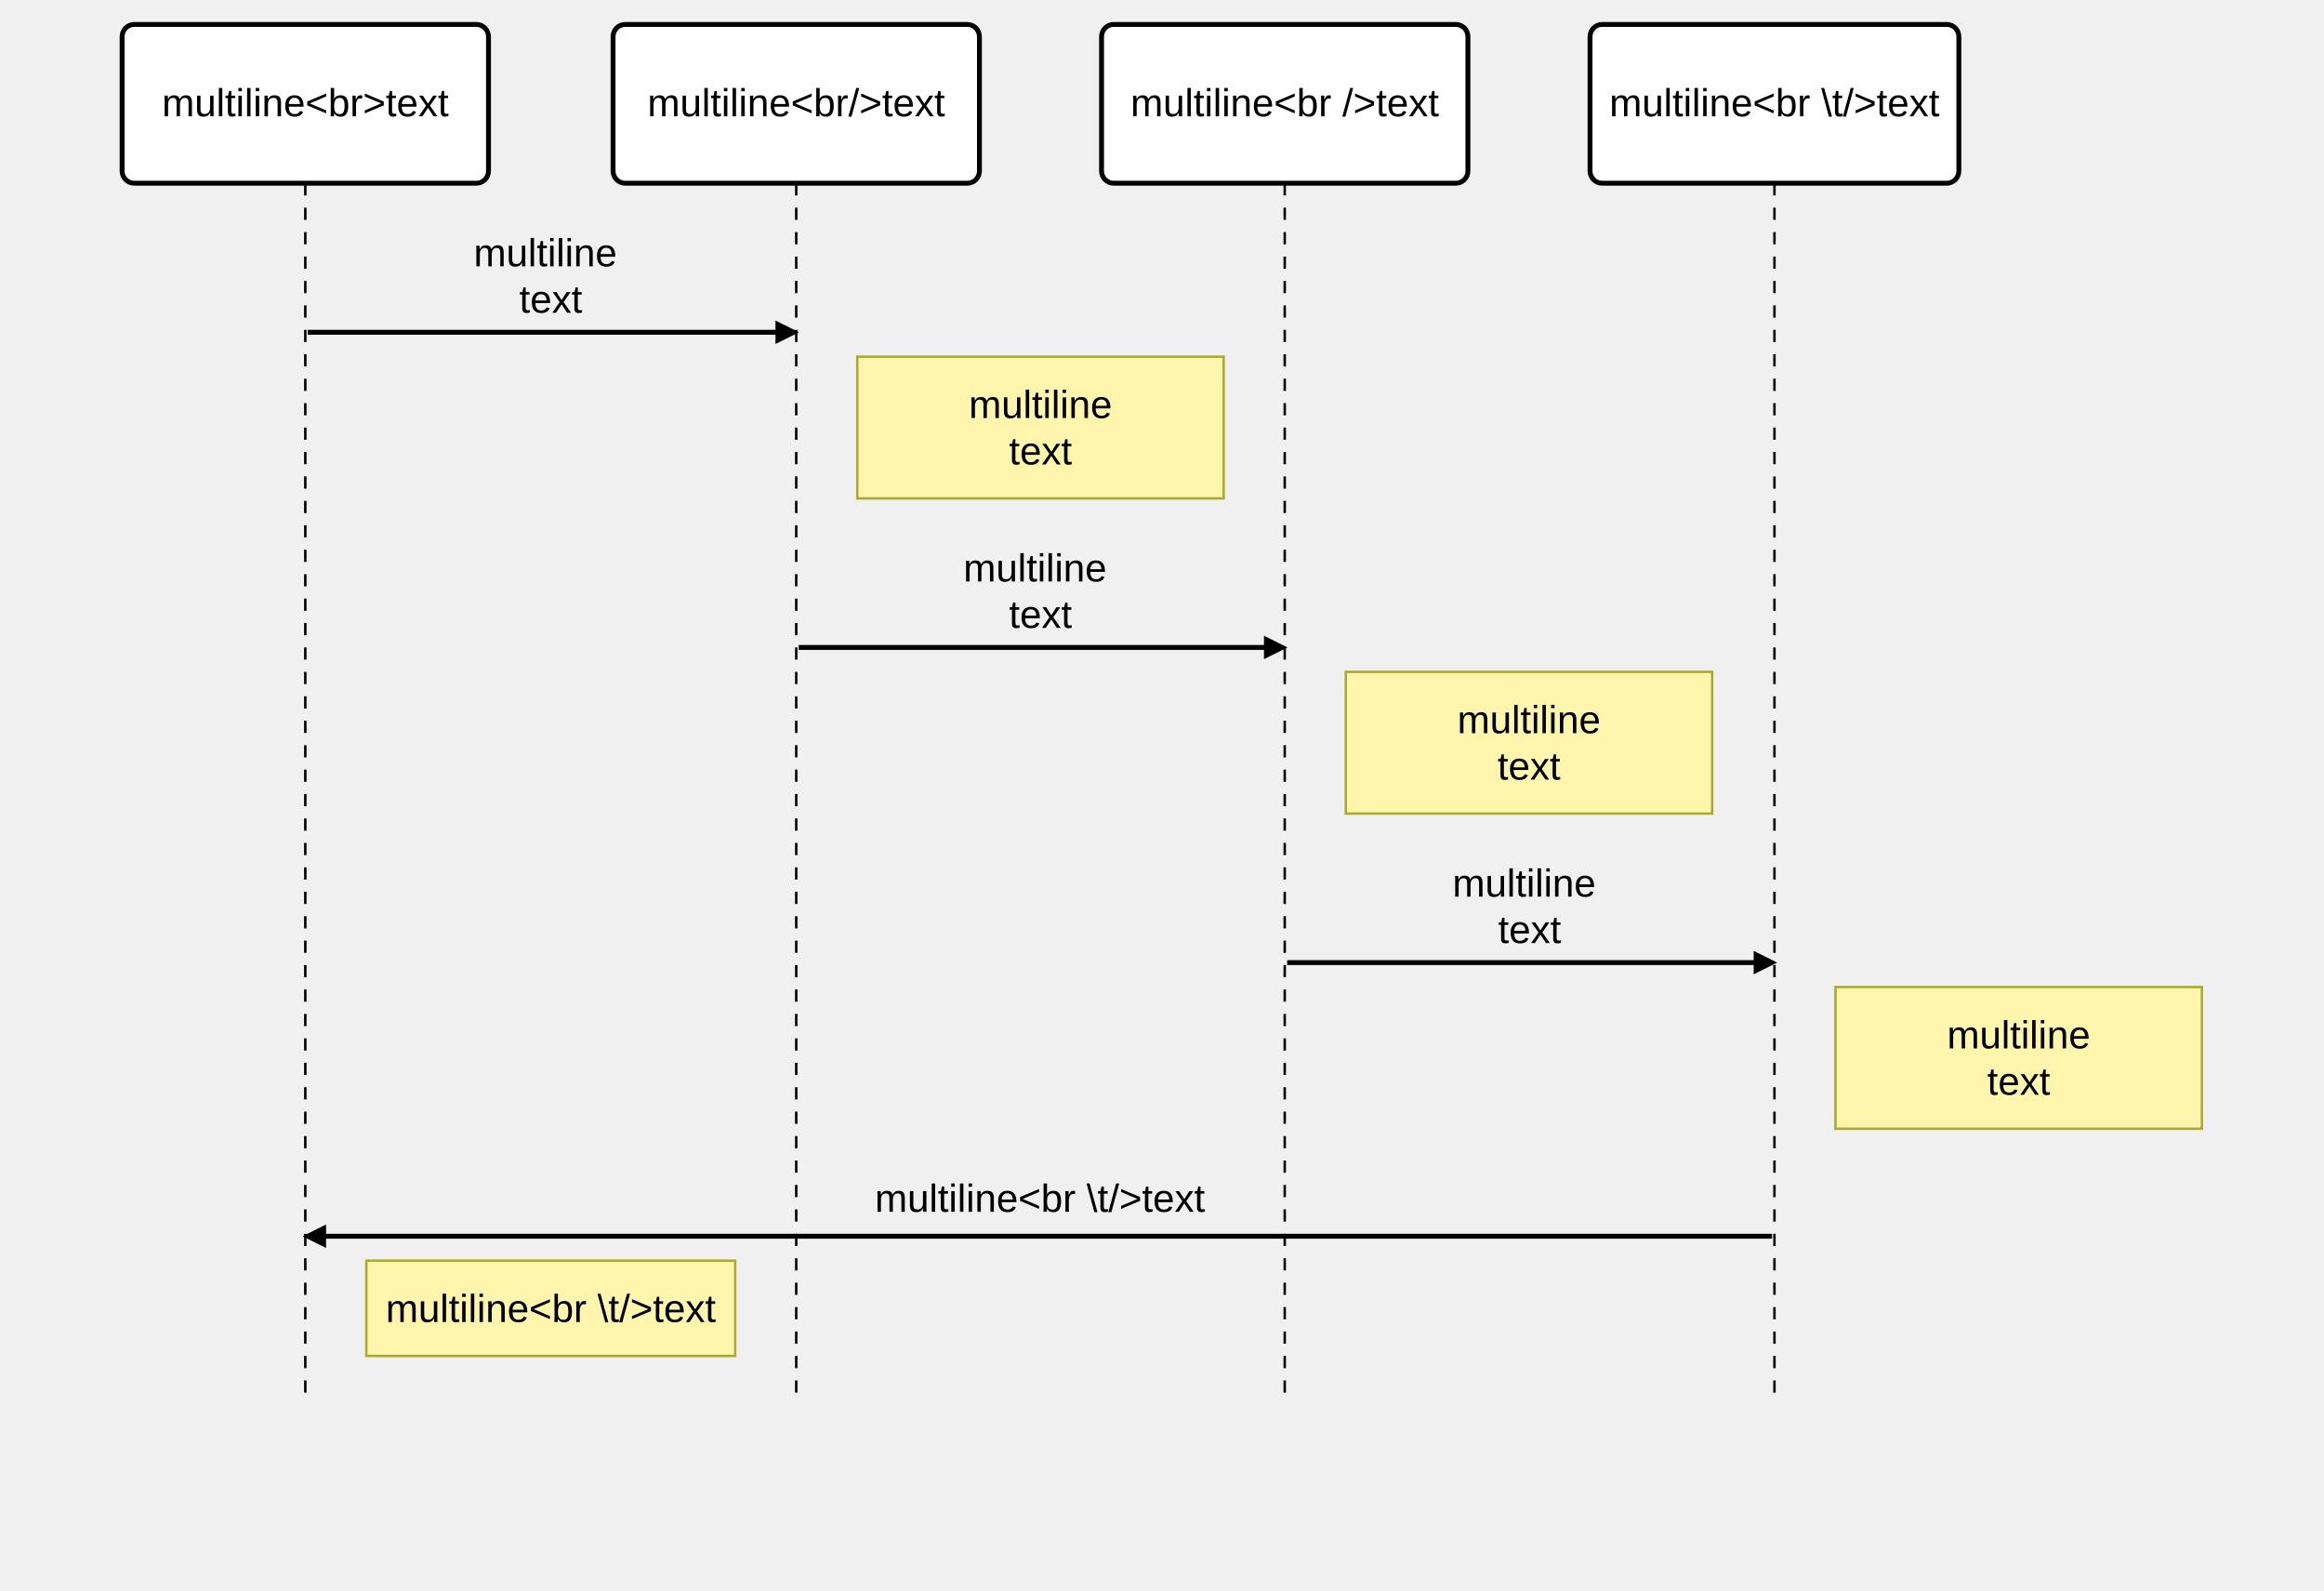
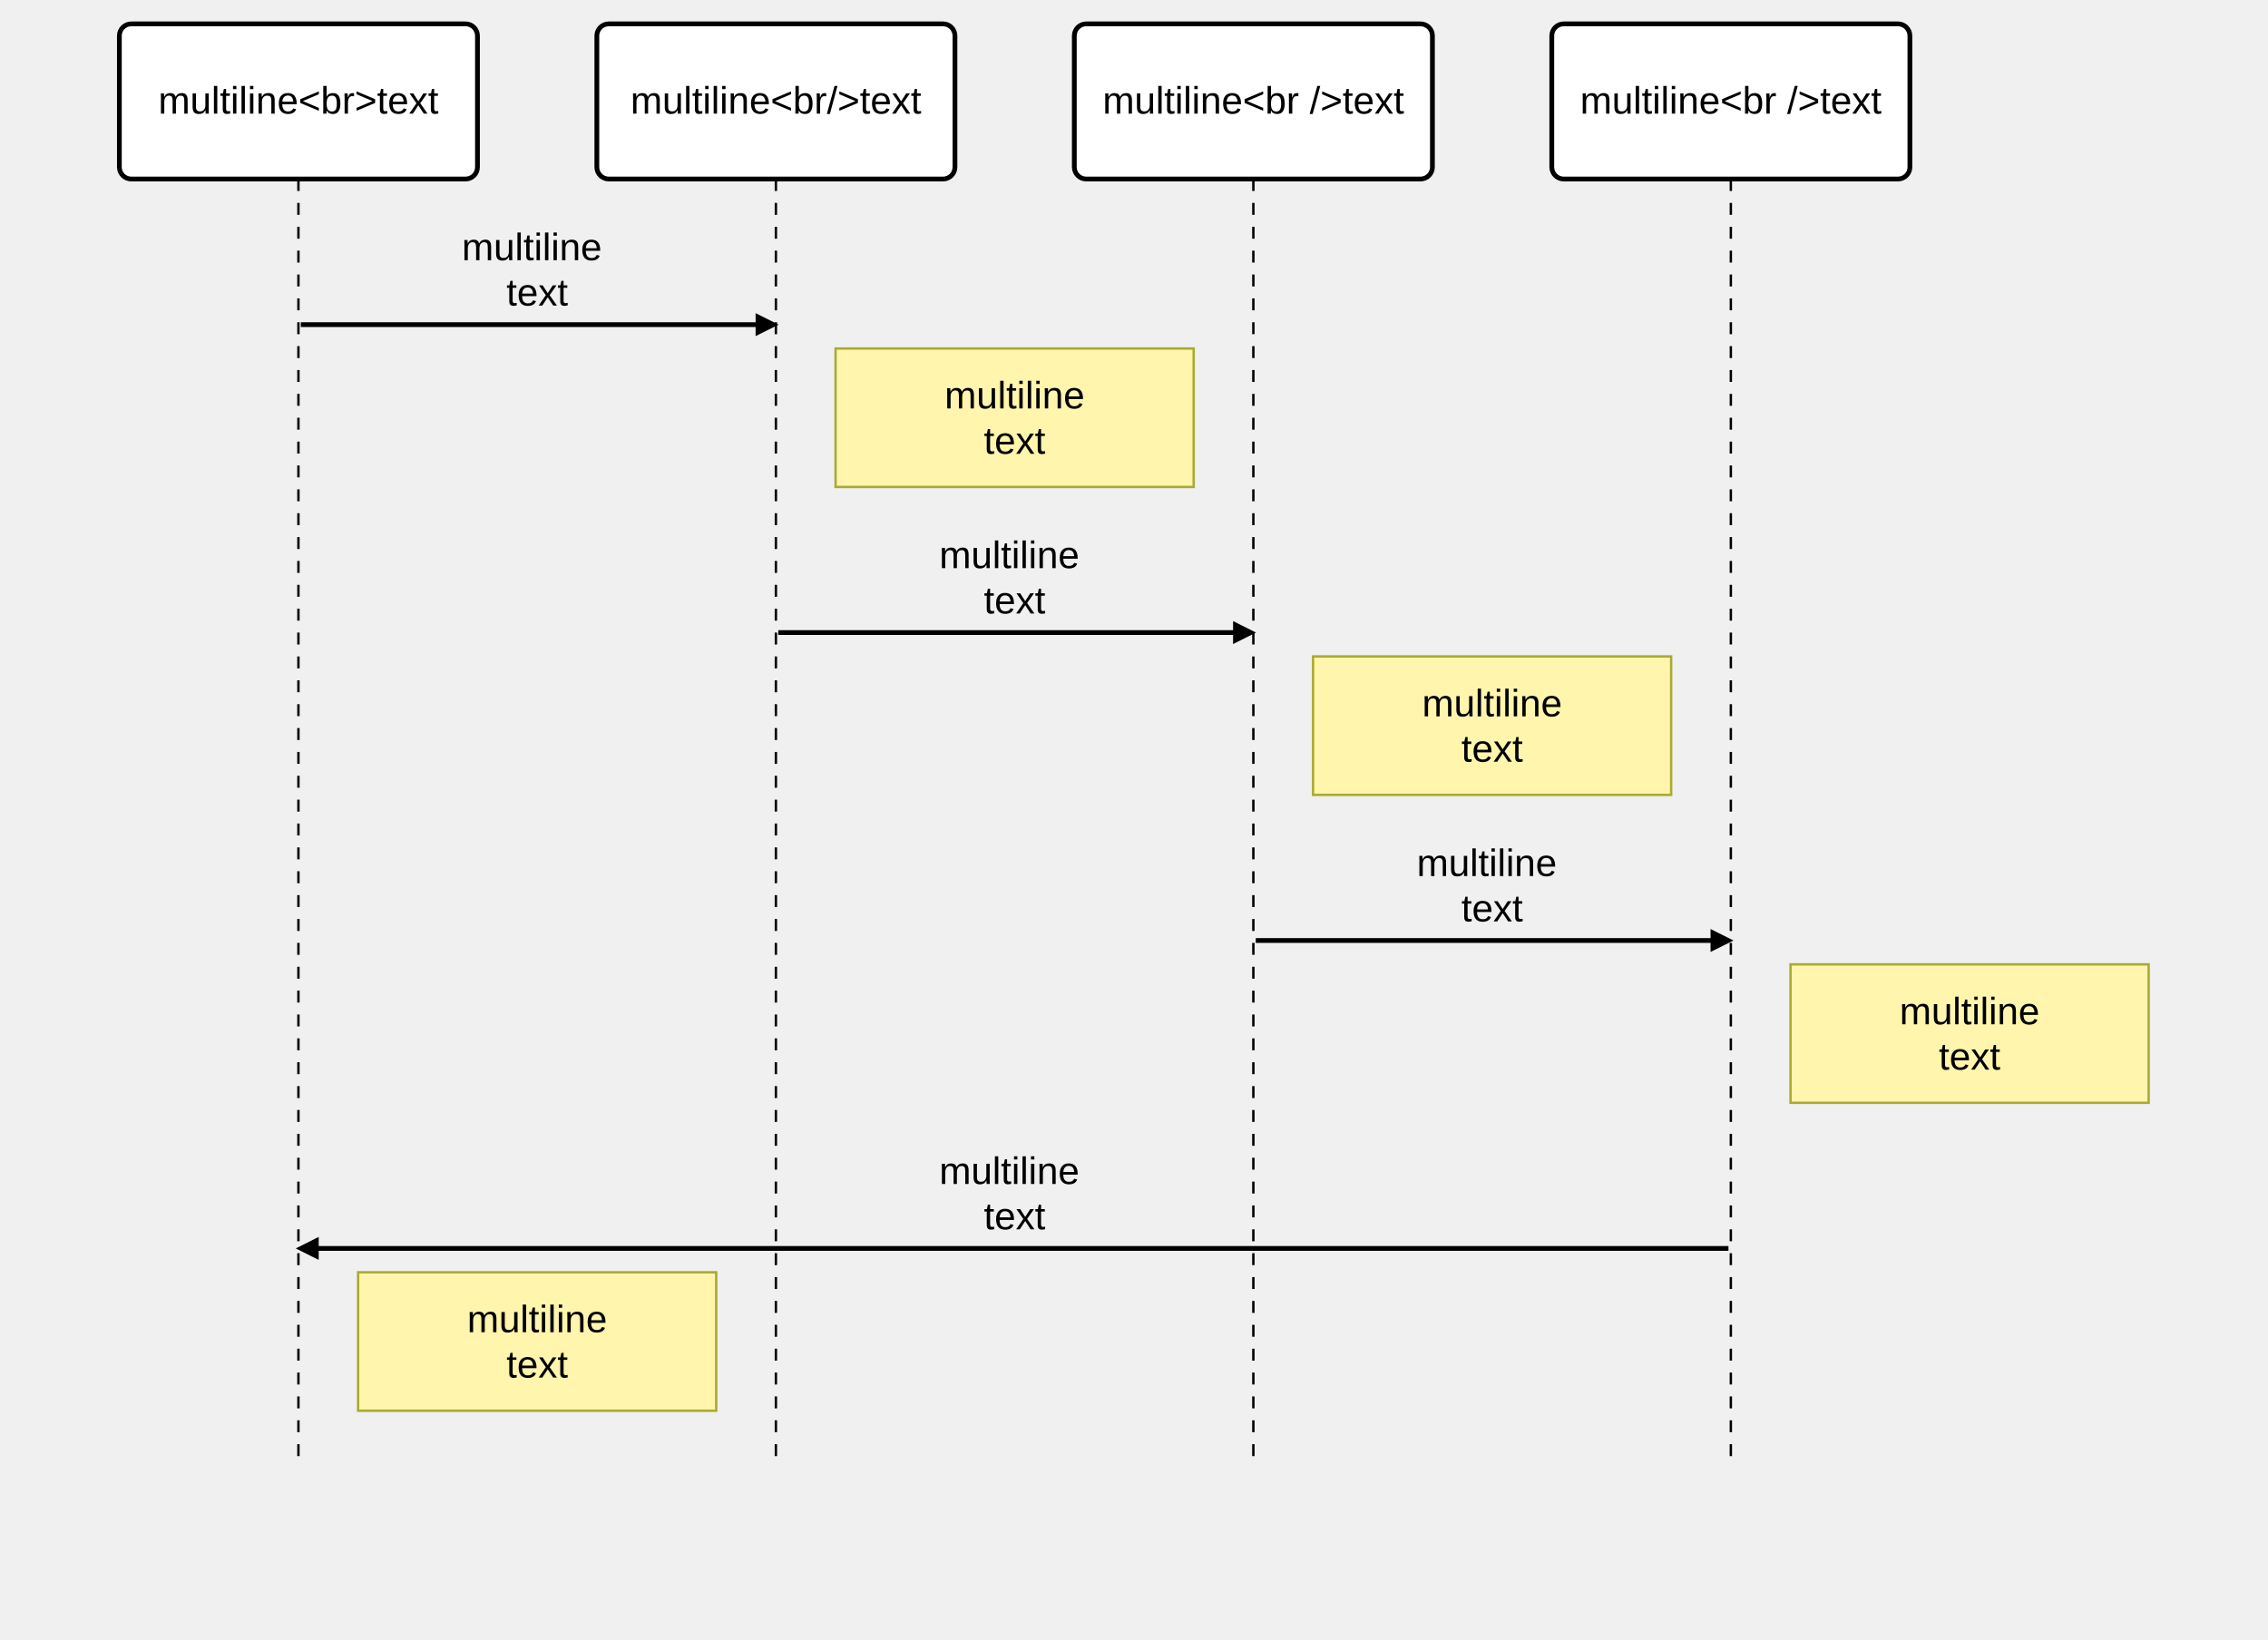
- <svg xmlns="http://www.w3.org/2000/svg" width="951.5" height="651.0" viewBox="0 0 951.5 651" version="1.2" baseProfile="tiny">
-   <line stroke="#000000" stroke-width="1" x1="125.0" y1="75.0" x2="125.0" y2="575.0" stroke-dasharray="5,5" />
-   <line stroke="#000000" stroke-width="1" x1="326.0" y1="75.0" x2="326.0" y2="575.0" stroke-dasharray="5,5" />
-   <line stroke="#000000" stroke-width="1" x1="526.0" y1="75.0" x2="526.0" y2="575.0" stroke-dasharray="5,5" />
-   <line stroke="#000000" stroke-width="1" x1="726.5" y1="75.0" x2="726.5" y2="575.0" stroke-dasharray="5,5" />
+ <svg xmlns="http://www.w3.org/2000/svg" width="950.0" height="687.0" viewBox="0 0 950.0 687" version="1.2" baseProfile="tiny">
+   <line stroke="#000000" stroke-width="1" x1="125.0" y1="75.0" x2="125.0" y2="611.0" stroke-dasharray="5,5" />
+   <line stroke="#000000" stroke-width="1" x1="325.0" y1="75.0" x2="325.0" y2="611.0" stroke-dasharray="5,5" />
+   <line stroke="#000000" stroke-width="1" x1="525.0" y1="75.0" x2="525.0" y2="611.0" stroke-dasharray="5,5" />
+   <line stroke="#000000" stroke-width="1" x1="725.0" y1="75.0" x2="725.0" y2="611.0" stroke-dasharray="5,5" />
  <g id="message-0">
-     <line stroke="#000000" stroke-width="2" x1="126.0" y1="136.0" x2="318.0" y2="136.0" />
-     <polygon fill="#000000" stroke="#000000" points="326.0,136 318.0,132 318.0,140" />
-     <text fill="#000000" x="225.5" y="109.0" text-anchor="middle" font-family="Arial, sans-serif" font-size="16">
-       <tspan x="225.5" y="109.0">multiline</tspan>
-       <tspan x="225.5" y="128.0">text</tspan>
+     <line stroke="#000000" stroke-width="2" x1="126.0" y1="136.0" x2="317.0" y2="136.0" />
+     <polygon fill="#000000" stroke="#000000" points="325,136 317,132 317,140" />
+     <text fill="#000000" x="225.0" y="109.0" text-anchor="middle" font-family="Arial, sans-serif" font-size="16">
+       <tspan x="225.0" y="109.0">multiline</tspan>
+       <tspan x="225.0" y="128.0">text</tspan>
    </text>
  </g>
  <g id="message-1">
-     <line stroke="#000000" stroke-width="2" x1="327.0" y1="265.0" x2="518.0" y2="265.0" />
-     <polygon fill="#000000" stroke="#000000" points="526.0,265 518.0,261 518.0,269" />
-     <text fill="#000000" x="426.0" y="238.0" text-anchor="middle" font-family="Arial, sans-serif" font-size="16">
-       <tspan x="426.0" y="238.0">multiline</tspan>
-       <tspan x="426.0" y="257.0">text</tspan>
+     <line stroke="#000000" stroke-width="2" x1="326.0" y1="265.0" x2="517.0" y2="265.0" />
+     <polygon fill="#000000" stroke="#000000" points="525,265 517,261 517,269" />
+     <text fill="#000000" x="425.0" y="238.0" text-anchor="middle" font-family="Arial, sans-serif" font-size="16">
+       <tspan x="425.0" y="238.0">multiline</tspan>
+       <tspan x="425.0" y="257.0">text</tspan>
    </text>
  </g>
  <g id="message-2">
-     <line stroke="#000000" stroke-width="2" x1="527.0" y1="394.0" x2="718.5" y2="394.0" />
-     <polygon fill="#000000" stroke="#000000" points="726.5,394 718.5,390 718.5,398" />
-     <text fill="#000000" x="626.25" y="367.0" text-anchor="middle" font-family="Arial, sans-serif" font-size="16">
-       <tspan x="626.25" y="367.0">multiline</tspan>
-       <tspan x="626.25" y="386.0">text</tspan>
+     <line stroke="#000000" stroke-width="2" x1="526.0" y1="394.0" x2="717.0" y2="394.0" />
+     <polygon fill="#000000" stroke="#000000" points="725,394 717,390 717,398" />
+     <text fill="#000000" x="625.0" y="367.0" text-anchor="middle" font-family="Arial, sans-serif" font-size="16">
+       <tspan x="625.0" y="367.0">multiline</tspan>
+       <tspan x="625.0" y="386.0">text</tspan>
    </text>
  </g>
  <g id="message-3">
-     <line stroke="#000000" stroke-width="2" x1="725.5" y1="506.0" x2="133.0" y2="506.0" />
-     <polygon fill="#000000" stroke="#000000" points="125,506 133,502 133,510" />
-     <text fill="#000000" x="425.75" y="496.0" text-anchor="middle" font-family="Arial, sans-serif" font-size="16">multiline&lt;br \t/&gt;text</text>
+     <line stroke="#000000" stroke-width="2" x1="724.0" y1="523.0" x2="133.0" y2="523.0" />
+     <polygon fill="#000000" stroke="#000000" points="125,523 133,519 133,527" />
+     <text fill="#000000" x="425.0" y="496.0" text-anchor="middle" font-family="Arial, sans-serif" font-size="16">
+       <tspan x="425.0" y="496.0">multiline</tspan>
+       <tspan x="425.0" y="515.0">text</tspan>
+     </text>
  </g>
  <g id="participant-1">
    <rect fill="#ffffff" stroke="#000000" stroke-width="2" x="50.0" y="10.0" width="150.0" height="65.0" rx="5.0" ry="5.0" />
    <text fill="#000000" x="125.0" y="47.6" text-anchor="middle" font-family="Arial, sans-serif" font-size="16">multiline&lt;br&gt;text</text>
  </g>
  <g id="participant-2">
-     <rect fill="#ffffff" stroke="#000000" stroke-width="2" x="251.0" y="10.0" width="150.0" height="65.0" rx="5.0" ry="5.0" />
-     <text fill="#000000" x="326.0" y="47.6" text-anchor="middle" font-family="Arial, sans-serif" font-size="16">multiline&lt;br/&gt;text</text>
+     <rect fill="#ffffff" stroke="#000000" stroke-width="2" x="250.0" y="10.0" width="150.0" height="65.0" rx="5.0" ry="5.0" />
+     <text fill="#000000" x="325.0" y="47.6" text-anchor="middle" font-family="Arial, sans-serif" font-size="16">multiline&lt;br/&gt;text</text>
  </g>
  <g id="participant-3">
-     <rect fill="#ffffff" stroke="#000000" stroke-width="2" x="451.0" y="10.0" width="150.0" height="65.0" rx="5.0" ry="5.0" />
-     <text fill="#000000" x="526.0" y="47.6" text-anchor="middle" font-family="Arial, sans-serif" font-size="16">multiline&lt;br /&gt;text</text>
+     <rect fill="#ffffff" stroke="#000000" stroke-width="2" x="450.0" y="10.0" width="150.0" height="65.0" rx="5.0" ry="5.0" />
+     <text fill="#000000" x="525.0" y="47.6" text-anchor="middle" font-family="Arial, sans-serif" font-size="16">multiline&lt;br /&gt;text</text>
  </g>
  <g id="participant-4">
-     <rect fill="#ffffff" stroke="#000000" stroke-width="2" x="651.0" y="10.0" width="151.0" height="65.0" rx="5.0" ry="5.0" />
-     <text fill="#000000" x="726.5" y="47.6" text-anchor="middle" font-family="Arial, sans-serif" font-size="16">multiline&lt;br \t/&gt;text</text>
+     <rect fill="#ffffff" stroke="#000000" stroke-width="2" x="650.0" y="10.0" width="150.0" height="65.0" rx="5.0" ry="5.0" />
+     <text fill="#000000" x="725.0" y="47.6" text-anchor="middle" font-family="Arial, sans-serif" font-size="16">multiline&lt;br 	/&gt;text</text>
  </g>
  <g>
-     <rect fill="#fff5ad" stroke="#aaaa33" stroke-width="1" x="351.0" y="146.0" width="150.0" height="58.0" />
-     <text fill="#000000" x="426.0" y="171.1" text-anchor="middle" font-family="Arial, sans-serif" font-size="16">multiline</text>
-     <text fill="#000000" x="426.0" y="190.1" text-anchor="middle" font-family="Arial, sans-serif" font-size="16">text</text>
+     <rect fill="#fff5ad" stroke="#aaaa33" stroke-width="1" x="350.0" y="146.0" width="150.0" height="58.0" />
+     <text fill="#000000" x="425.0" y="171.1" text-anchor="middle" font-family="Arial, sans-serif" font-size="16">multiline</text>
+     <text fill="#000000" x="425.0" y="190.1" text-anchor="middle" font-family="Arial, sans-serif" font-size="16">text</text>
  </g>
  <g>
-     <rect fill="#fff5ad" stroke="#aaaa33" stroke-width="1" x="551.0" y="275.0" width="150.0" height="58.0" />
-     <text fill="#000000" x="626.0" y="300.1" text-anchor="middle" font-family="Arial, sans-serif" font-size="16">multiline</text>
-     <text fill="#000000" x="626.0" y="319.1" text-anchor="middle" font-family="Arial, sans-serif" font-size="16">text</text>
+     <rect fill="#fff5ad" stroke="#aaaa33" stroke-width="1" x="550.0" y="275.0" width="150.0" height="58.0" />
+     <text fill="#000000" x="625.0" y="300.1" text-anchor="middle" font-family="Arial, sans-serif" font-size="16">multiline</text>
+     <text fill="#000000" x="625.0" y="319.1" text-anchor="middle" font-family="Arial, sans-serif" font-size="16">text</text>
  </g>
  <g>
-     <rect fill="#fff5ad" stroke="#aaaa33" stroke-width="1" x="751.5" y="404.0" width="150.0" height="58.0" />
-     <text fill="#000000" x="826.5" y="429.1" text-anchor="middle" font-family="Arial, sans-serif" font-size="16">multiline</text>
-     <text fill="#000000" x="826.5" y="448.1" text-anchor="middle" font-family="Arial, sans-serif" font-size="16">text</text>
+     <rect fill="#fff5ad" stroke="#aaaa33" stroke-width="1" x="750.0" y="404.0" width="150.0" height="58.0" />
+     <text fill="#000000" x="825.0" y="429.1" text-anchor="middle" font-family="Arial, sans-serif" font-size="16">multiline</text>
+     <text fill="#000000" x="825.0" y="448.1" text-anchor="middle" font-family="Arial, sans-serif" font-size="16">text</text>
  </g>
  <g>
-     <rect fill="#fff5ad" stroke="#aaaa33" stroke-width="1" x="150.0" y="516.0" width="151.0" height="39.0" />
-     <text fill="#000000" x="225.5" y="541.1" text-anchor="middle" font-family="Arial, sans-serif" font-size="16">multiline&lt;br \t/&gt;text</text>
+     <rect fill="#fff5ad" stroke="#aaaa33" stroke-width="1" x="150.0" y="533.0" width="150.0" height="58.0" />
+     <text fill="#000000" x="225.0" y="558.1" text-anchor="middle" font-family="Arial, sans-serif" font-size="16">multiline</text>
+     <text fill="#000000" x="225.0" y="577.1" text-anchor="middle" font-family="Arial, sans-serif" font-size="16">text</text>
  </g>
</svg>
